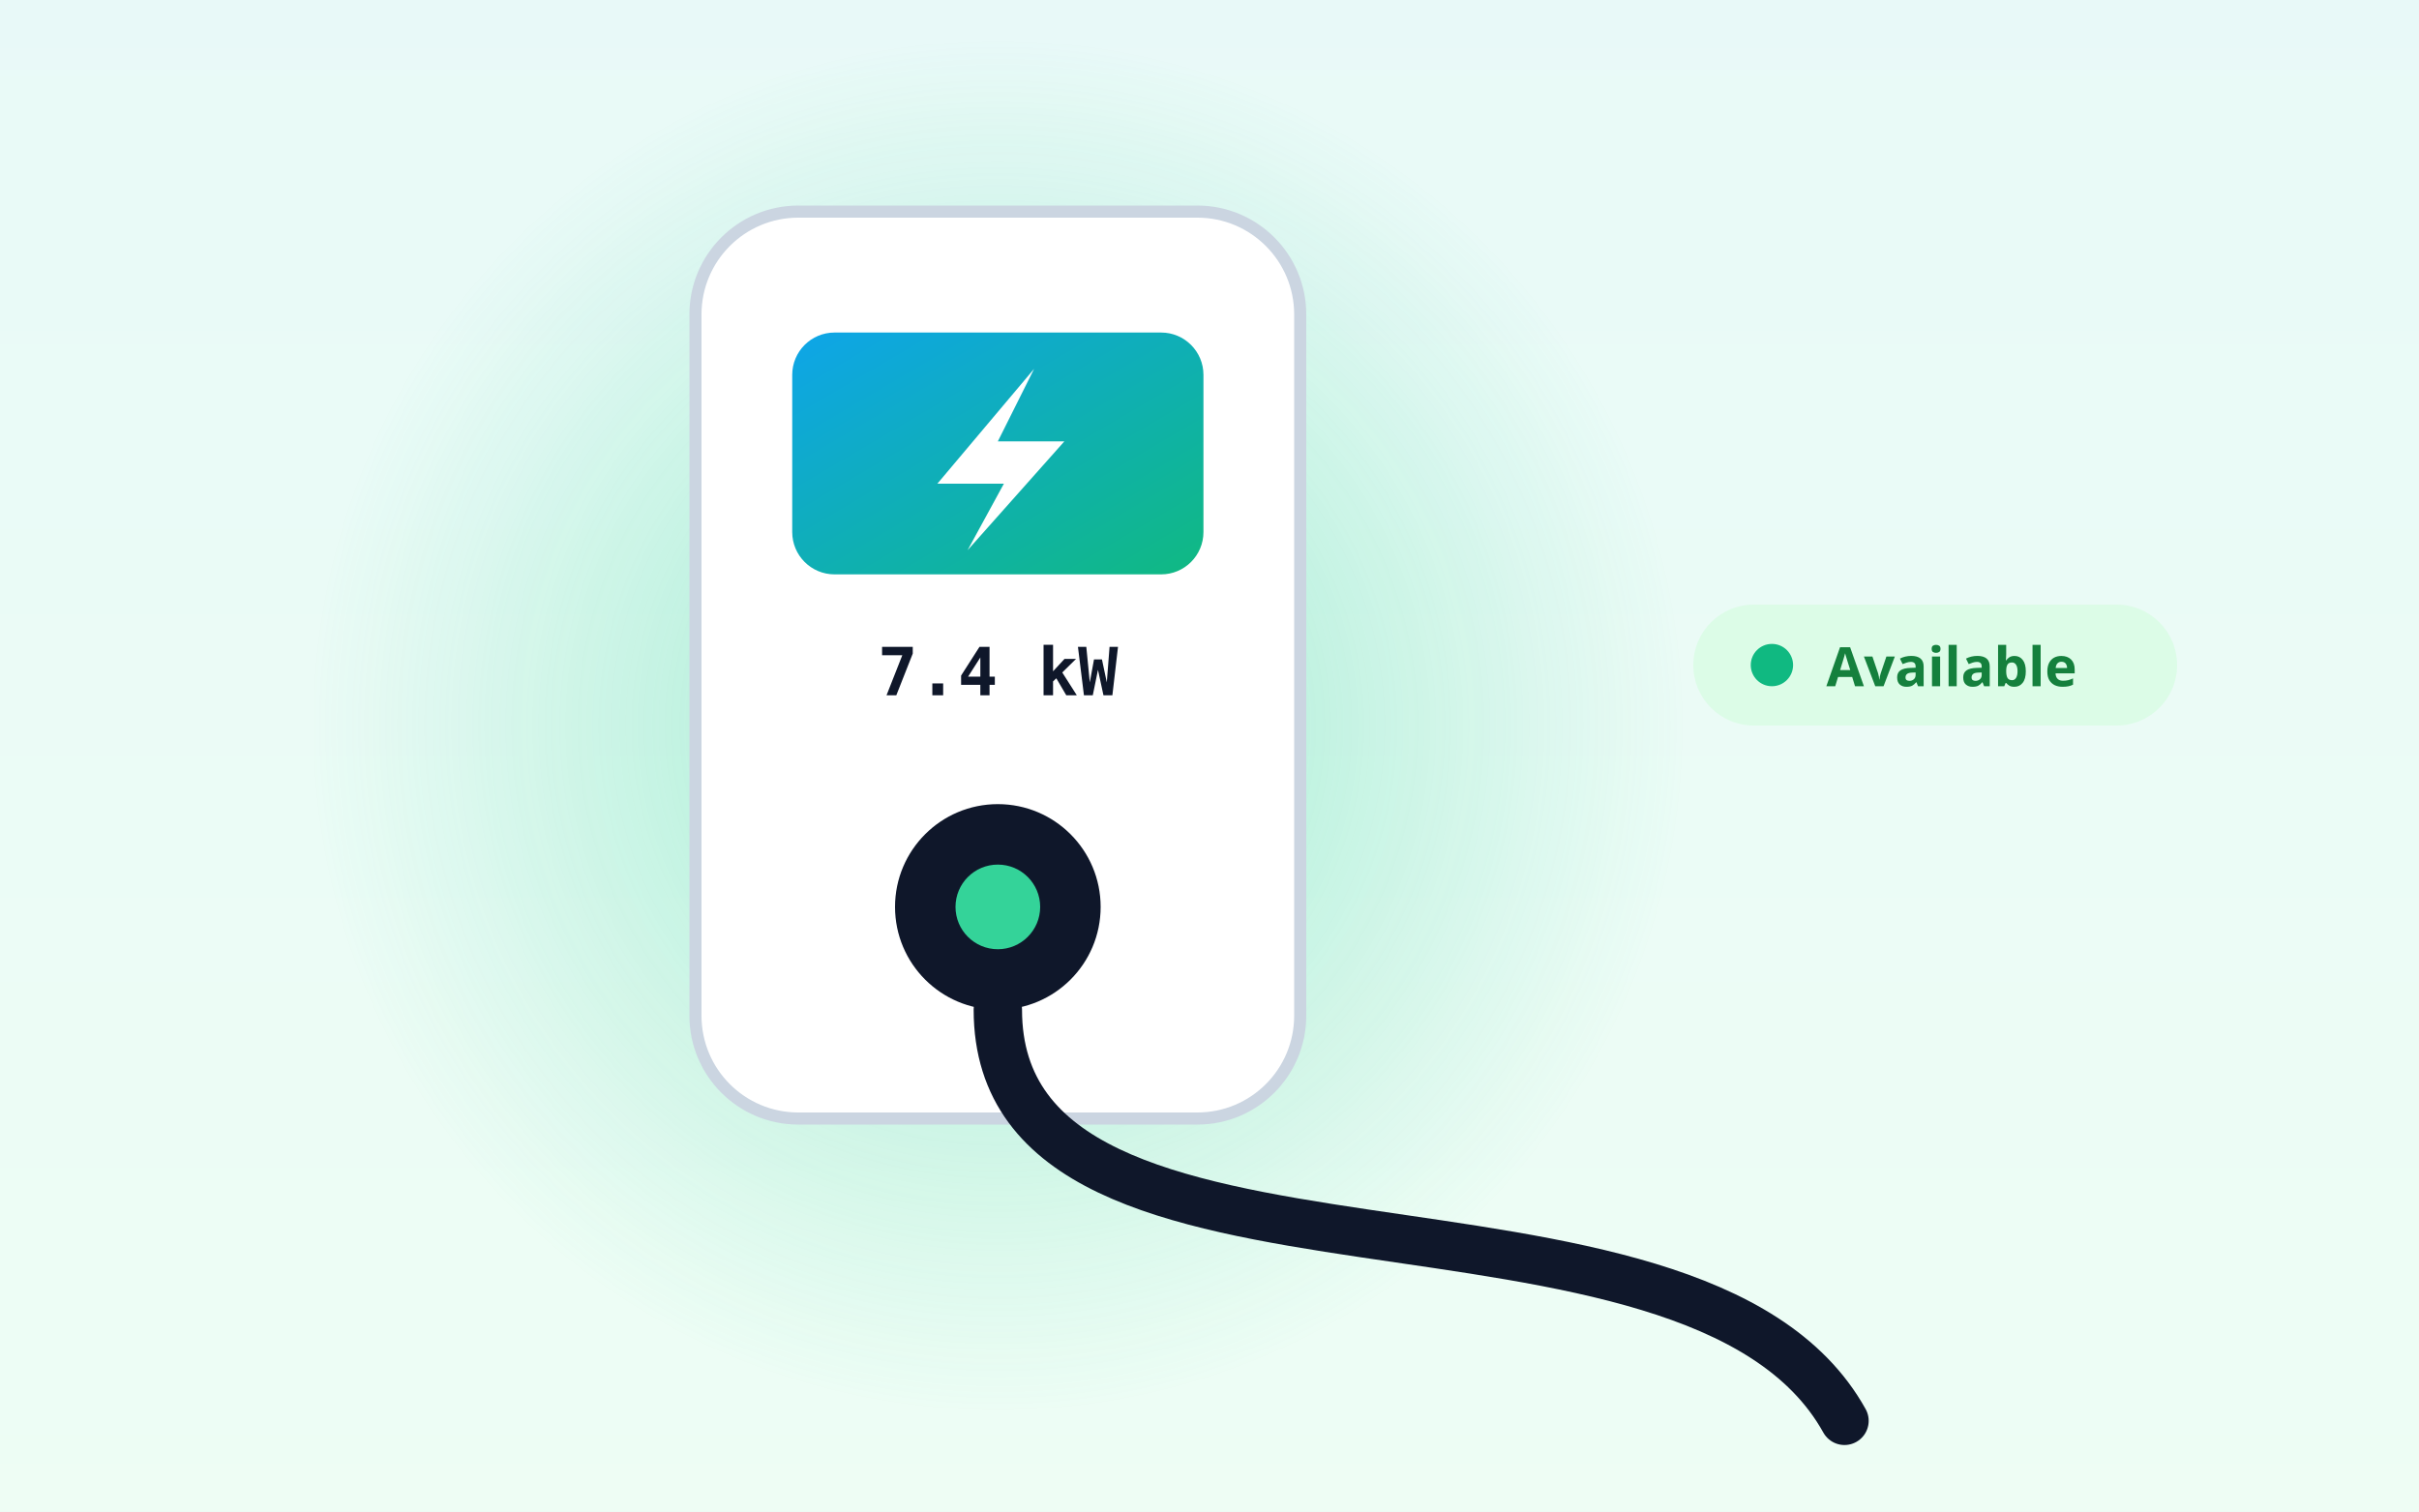
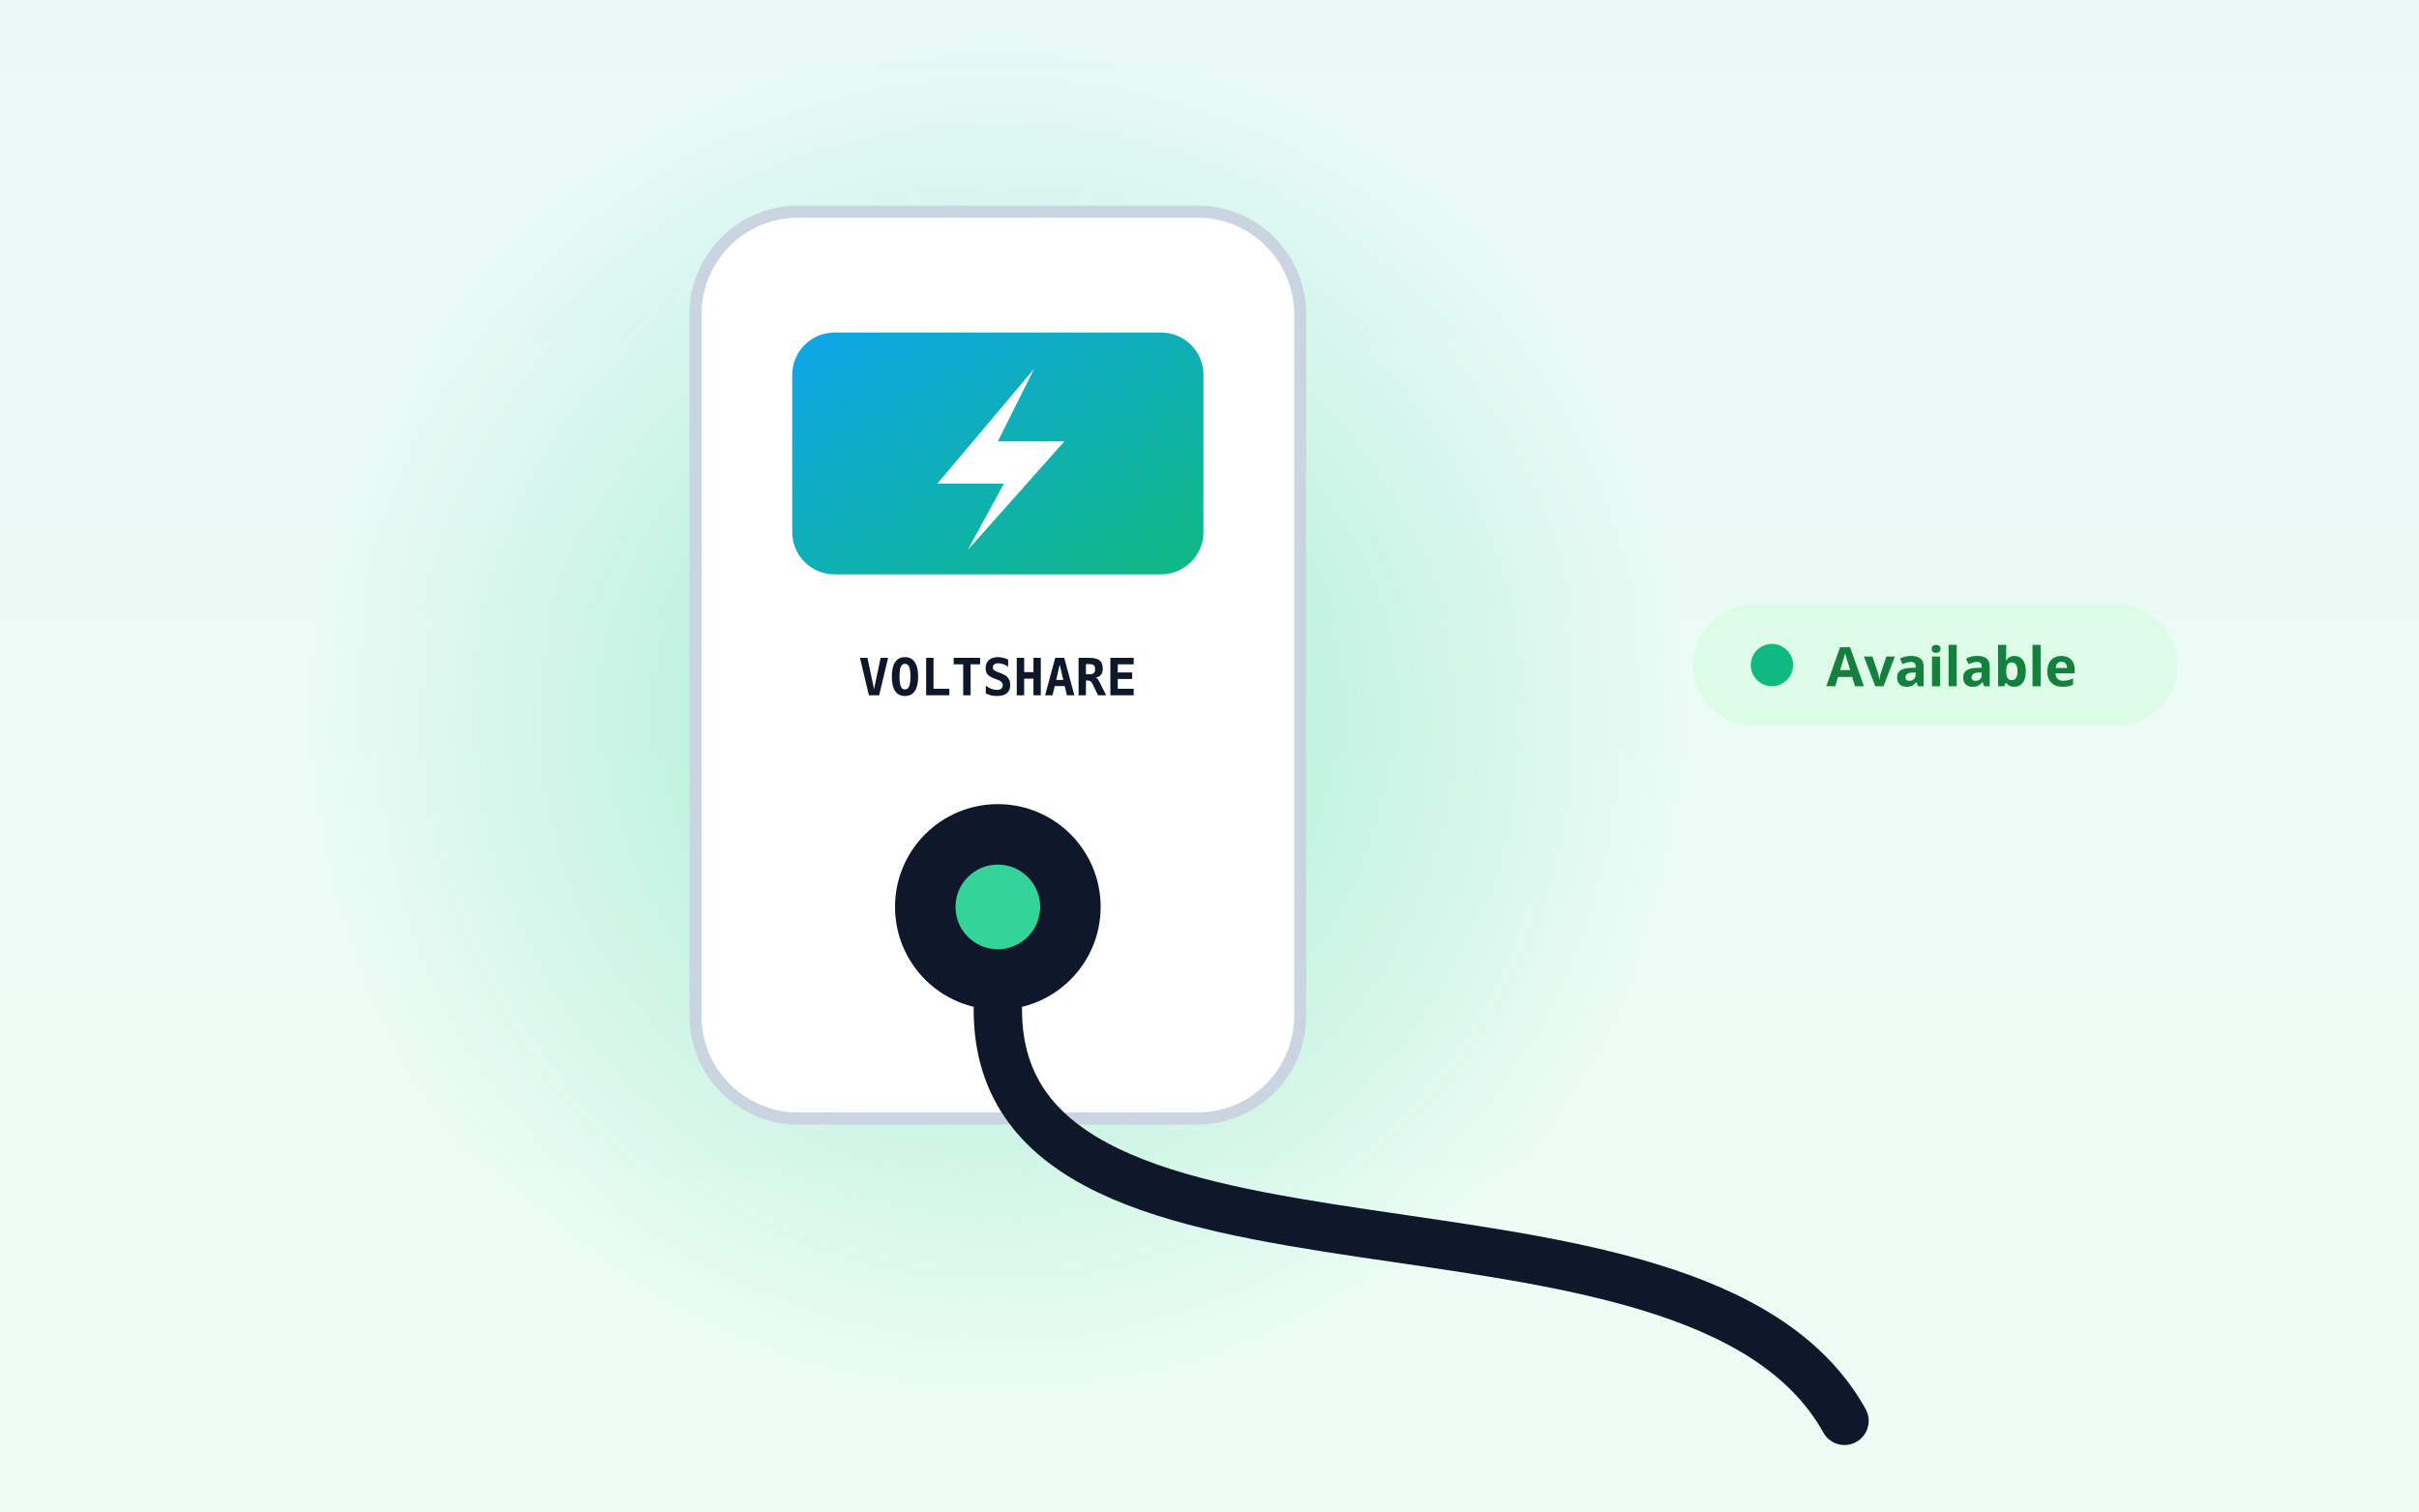
<svg xmlns="http://www.w3.org/2000/svg" viewBox="0 0 800 500" width="800" height="500">
  <defs>
    <linearGradient id="sky-closeup-2" x1="0" y1="0" x2="0" y2="1">
      <stop offset="0" stop-color="#E0F2FE" />
      <stop offset="1" stop-color="#F0FDF4" />
    </linearGradient>
    <linearGradient id="brand-closeup-2" x1="0" y1="0" x2="1" y2="1">
      <stop offset="0" stop-color="#0EA5E9" />
      <stop offset="1" stop-color="#10B981" />
    </linearGradient>
    <radialGradient id="glow-closeup-2">
      <stop offset="0" stop-color="#34D399" stop-opacity=".9" />
      <stop offset="1" stop-color="#34D399" stop-opacity="0" />
    </radialGradient>
  </defs>
  <rect width="800" height="500" fill="url(#sky-closeup-2)" />
  <rect width="800" height="500" fill="#ECFDF5" />
  <rect x="0" y="0" width="800" height="500" fill="url(#sky-closeup-2)" opacity=".35" />
  <ellipse cx="330" cy="240" rx="230" ry="230" fill="url(#glow-closeup-2)" opacity=".45" />
  <rect x="230" y="70" width="200" height="300" rx="34" fill="#fff" stroke="#CBD5E1" stroke-width="4" />
  <rect x="262" y="110" width="136" height="80" rx="14" fill="url(#brand-closeup-2)" />
  <path d="M342 122 L310 160 H332 L320 182 L352 146 H330Z" fill="#fff" />
-   <text x="330" y="230" text-anchor="middle" font-family="monospace" font-size="22" font-weight="700" fill="#0F172A">7.4 kW</text>
+   <text x="330" y="230" text-anchor="middle" font-family="monospace" font-size="17" font-weight="700" fill="#0F172A">VOLTSHARE</text>
  <circle cx="330" cy="300" r="34" fill="#0F172A" />
  <circle cx="330" cy="300" r="14" fill="#34D399" />
  <path d="M330 334 C 330 440, 560 380, 610 470" fill="none" stroke="#0F172A" stroke-width="16" stroke-linecap="round" />
  <rect x="560" y="200" width="160" height="40" rx="20" fill="#DCFCE7" />
  <circle cx="586" cy="220" r="7" fill="#10B981" />
  <text x="604" y="227" font-family="sans-serif" font-size="18" font-weight="600" fill="#15803D">Available</text>
</svg>
